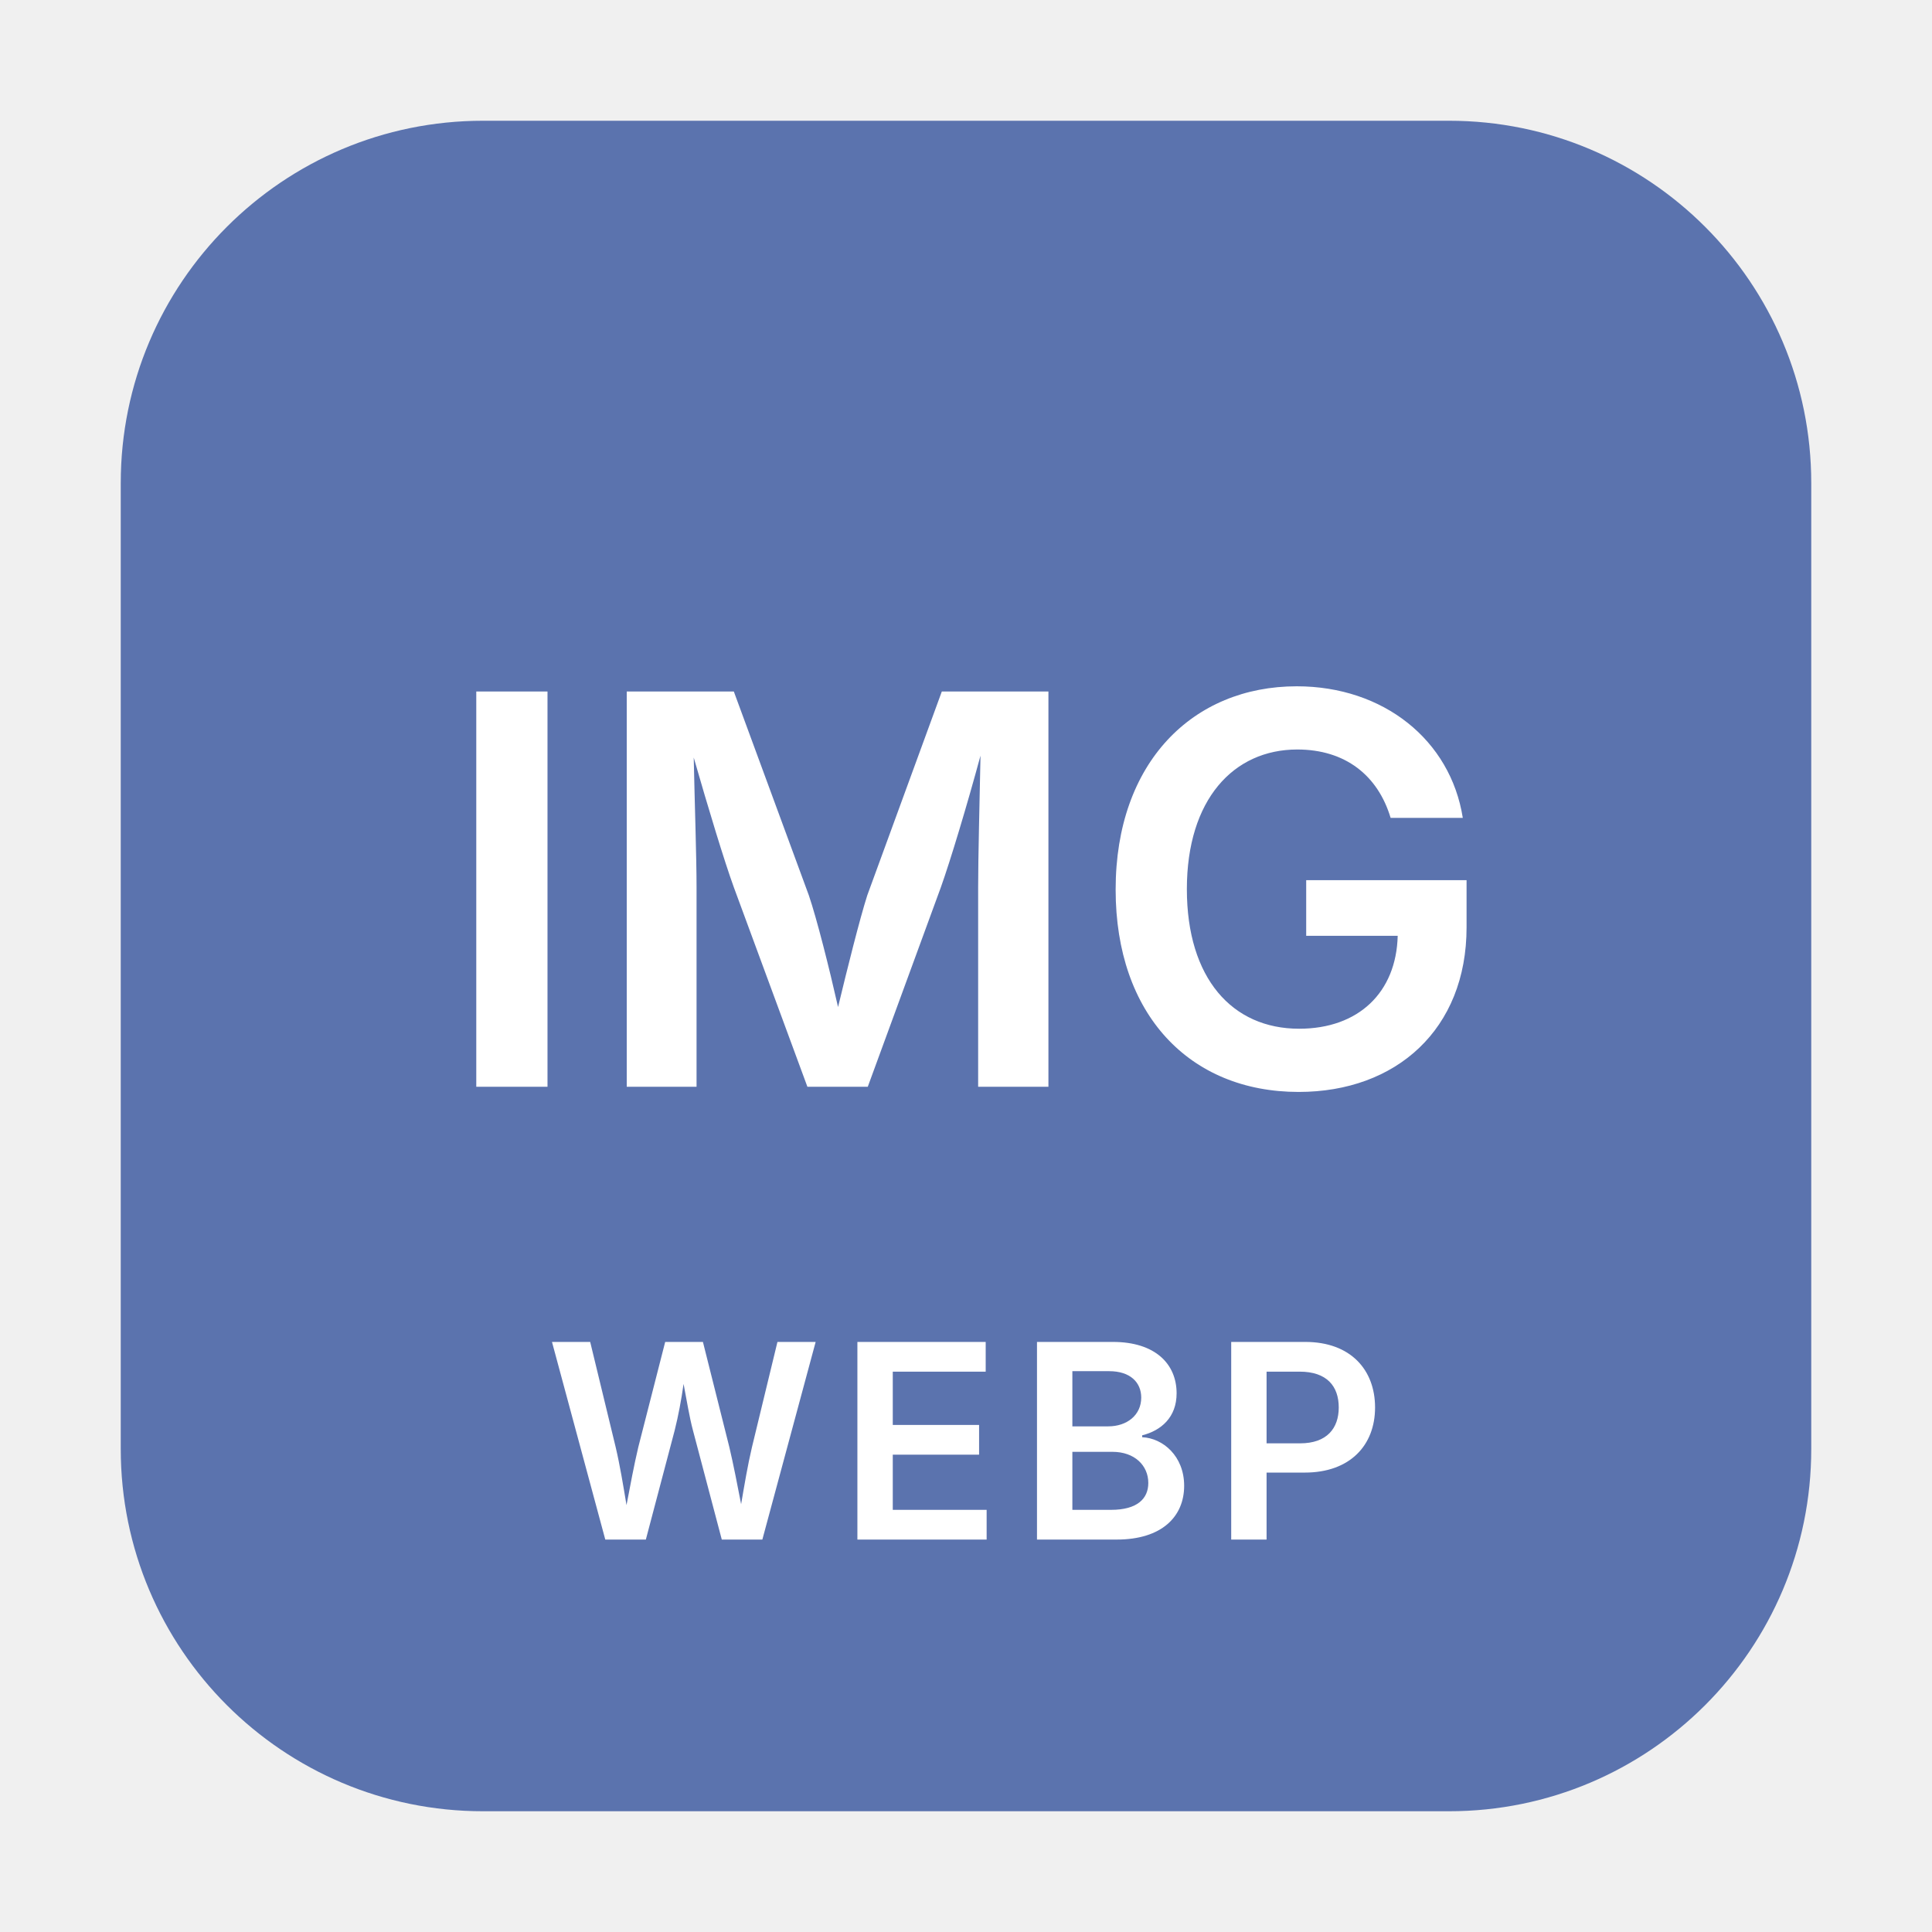
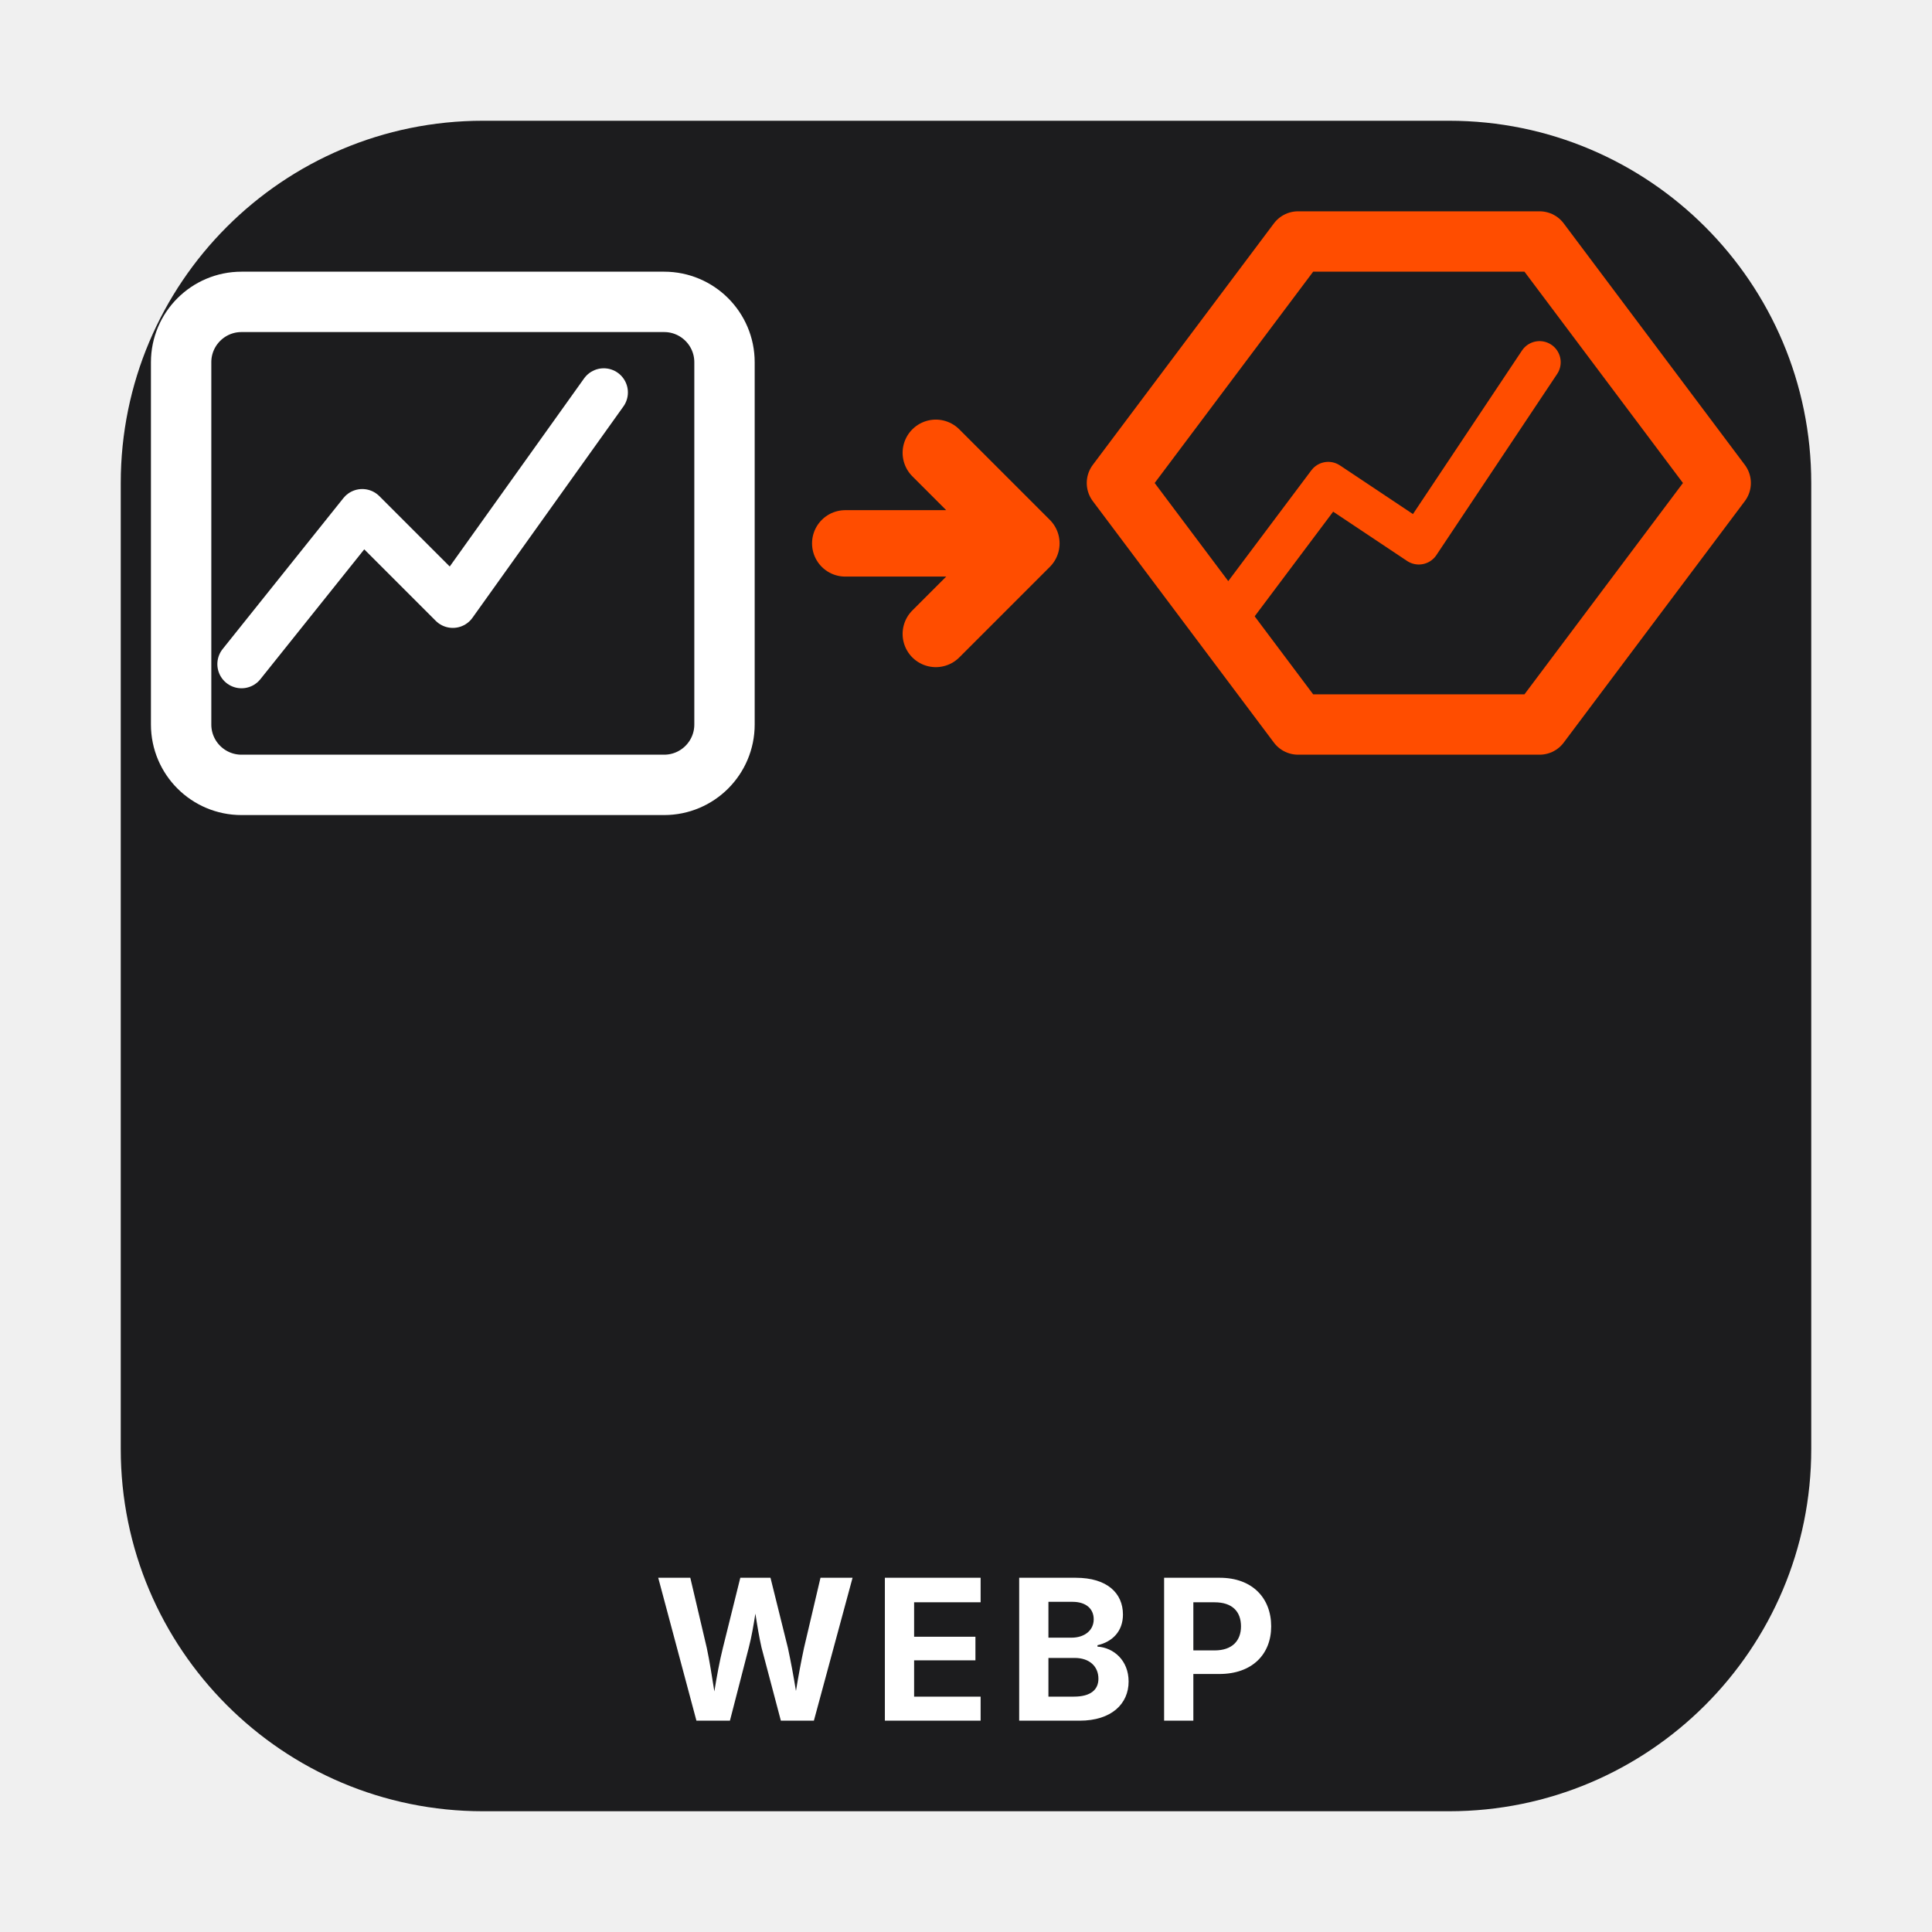
<svg xmlns="http://www.w3.org/2000/svg" viewBox="0 0 64 64" role="img" aria-labelledby="svg-minipictogram-db1ef0-title svg-minipictogram-db1ef0-desc">
-   <rect x="4" y="4" width="56" height="56" rx="12" ry="12" fill="#5B73AE" aria-hidden="true" />
-   <text x="32" y="36" text-anchor="middle" font-family="-apple-system, BlinkMacSystemFont, 'Segoe UI', sans-serif" font-size="18" font-weight="600" fill="#FFFFFF">IMG</text>
-   <text x="32" y="51" text-anchor="middle" font-family="-apple-system, BlinkMacSystemFont, 'Segoe UI', sans-serif" font-size="9" font-weight="600" letter-spacing="0.5" fill="#FFFFFF">WEBP</text>
+   <rect x="4" y="4" width="56" height="56" rx="12" ry="12" fill="#1C1C1E" aria-hidden="true" />
+   <rect x="6" y="10" width="18" height="16" rx="2" fill="none" stroke="#FFFFFF" stroke-width="2" aria-hidden="true" />
+   <path d="M 8 22 L 12 17 L 15 20 L 20 13" fill="none" stroke="#FFFFFF" stroke-width="1.6" stroke-linecap="round" stroke-linejoin="round" aria-hidden="true" />
+   <path d="M 28 18 L 34 18 M 31 15 L 34 18 L 31 21" fill="none" stroke="#FF4D00" stroke-width="2.2" stroke-linecap="round" stroke-linejoin="round" aria-hidden="true" />
+   <path d="M 43 8 L 51 8 L 57 16 L 51 24 L 43 24 L 37 16 Z" fill="none" stroke="#FF4D00" stroke-width="2" stroke-linejoin="round" aria-hidden="true" />
+   <path d="M 41 20 L 44 16 L 47 18 L 51 12" fill="none" stroke="#FF4D00" stroke-width="1.4" stroke-linecap="round" stroke-linejoin="round" aria-hidden="true" />
+   <text x="32" y="57" text-anchor="middle" font-family="-apple-system, BlinkMacSystemFont, 'Segoe UI', sans-serif" font-size="6.5" font-weight="700" letter-spacing="0.5" fill="#FFFFFF">WEBP</text>
</svg>
